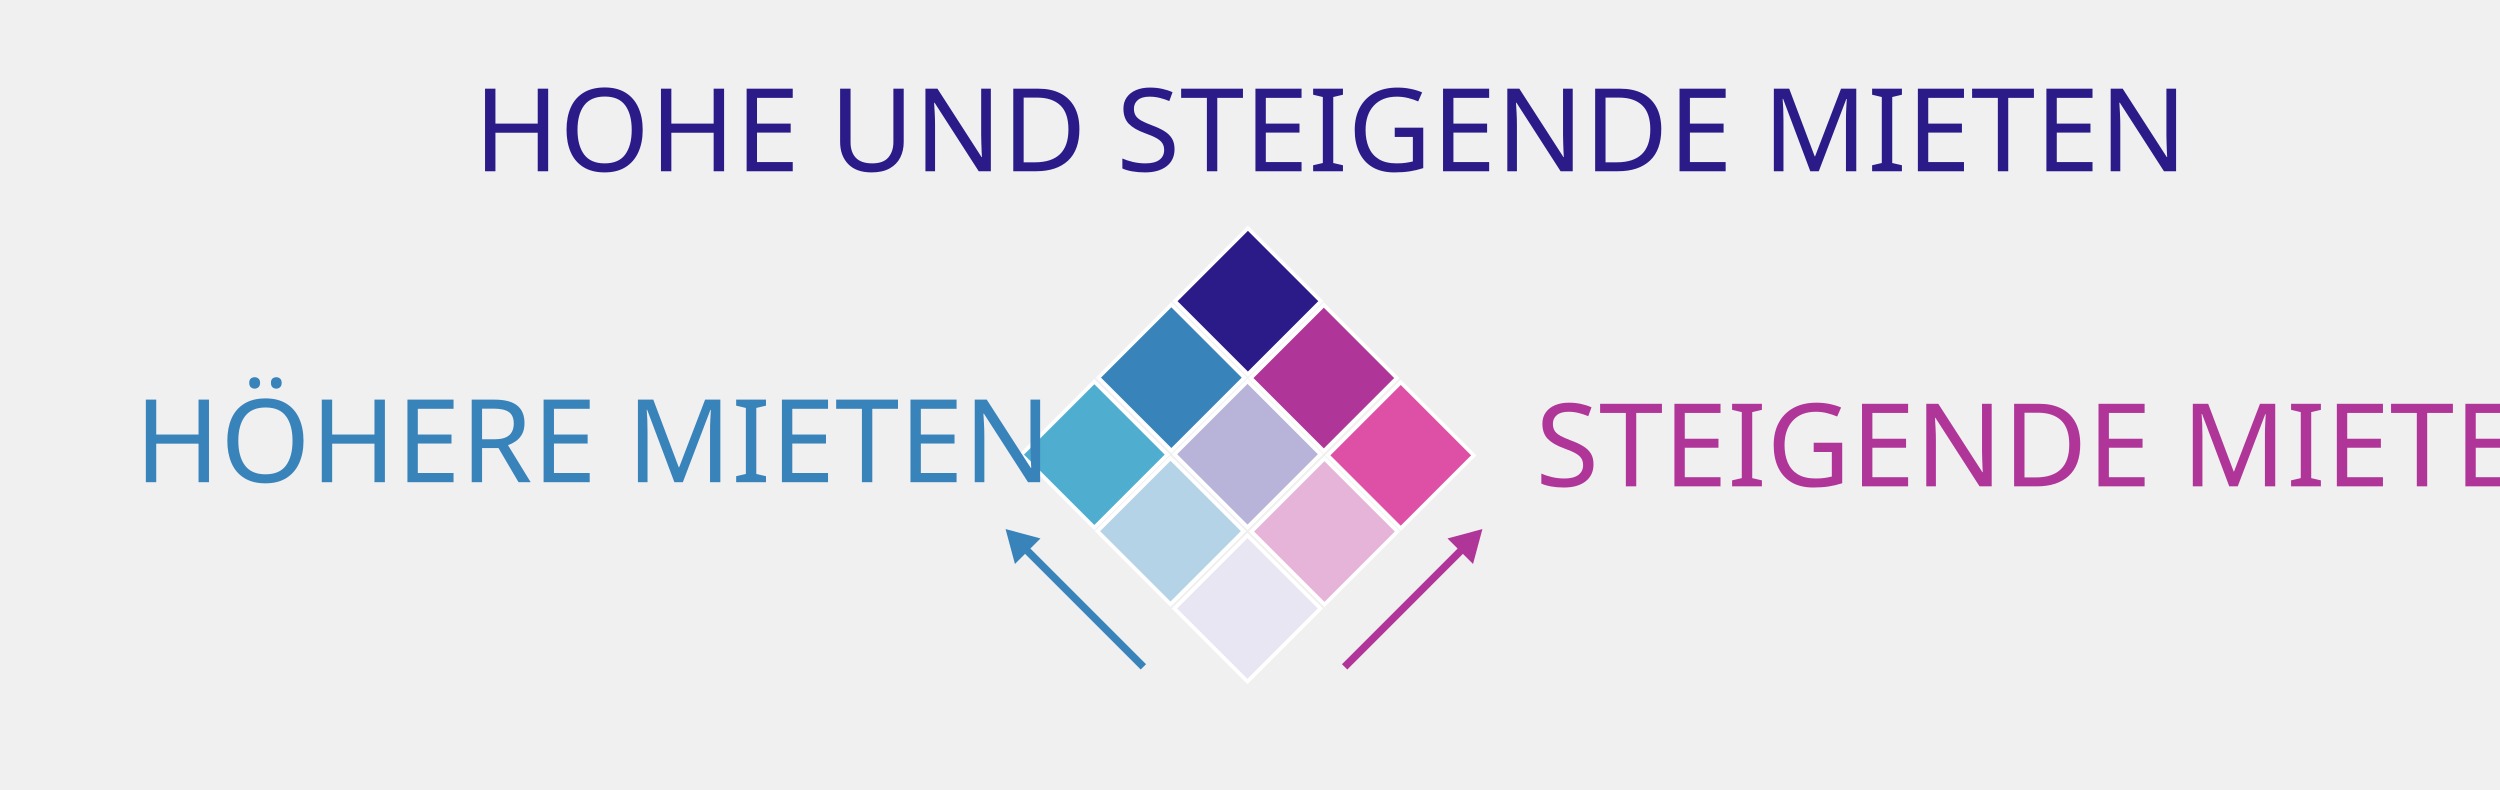
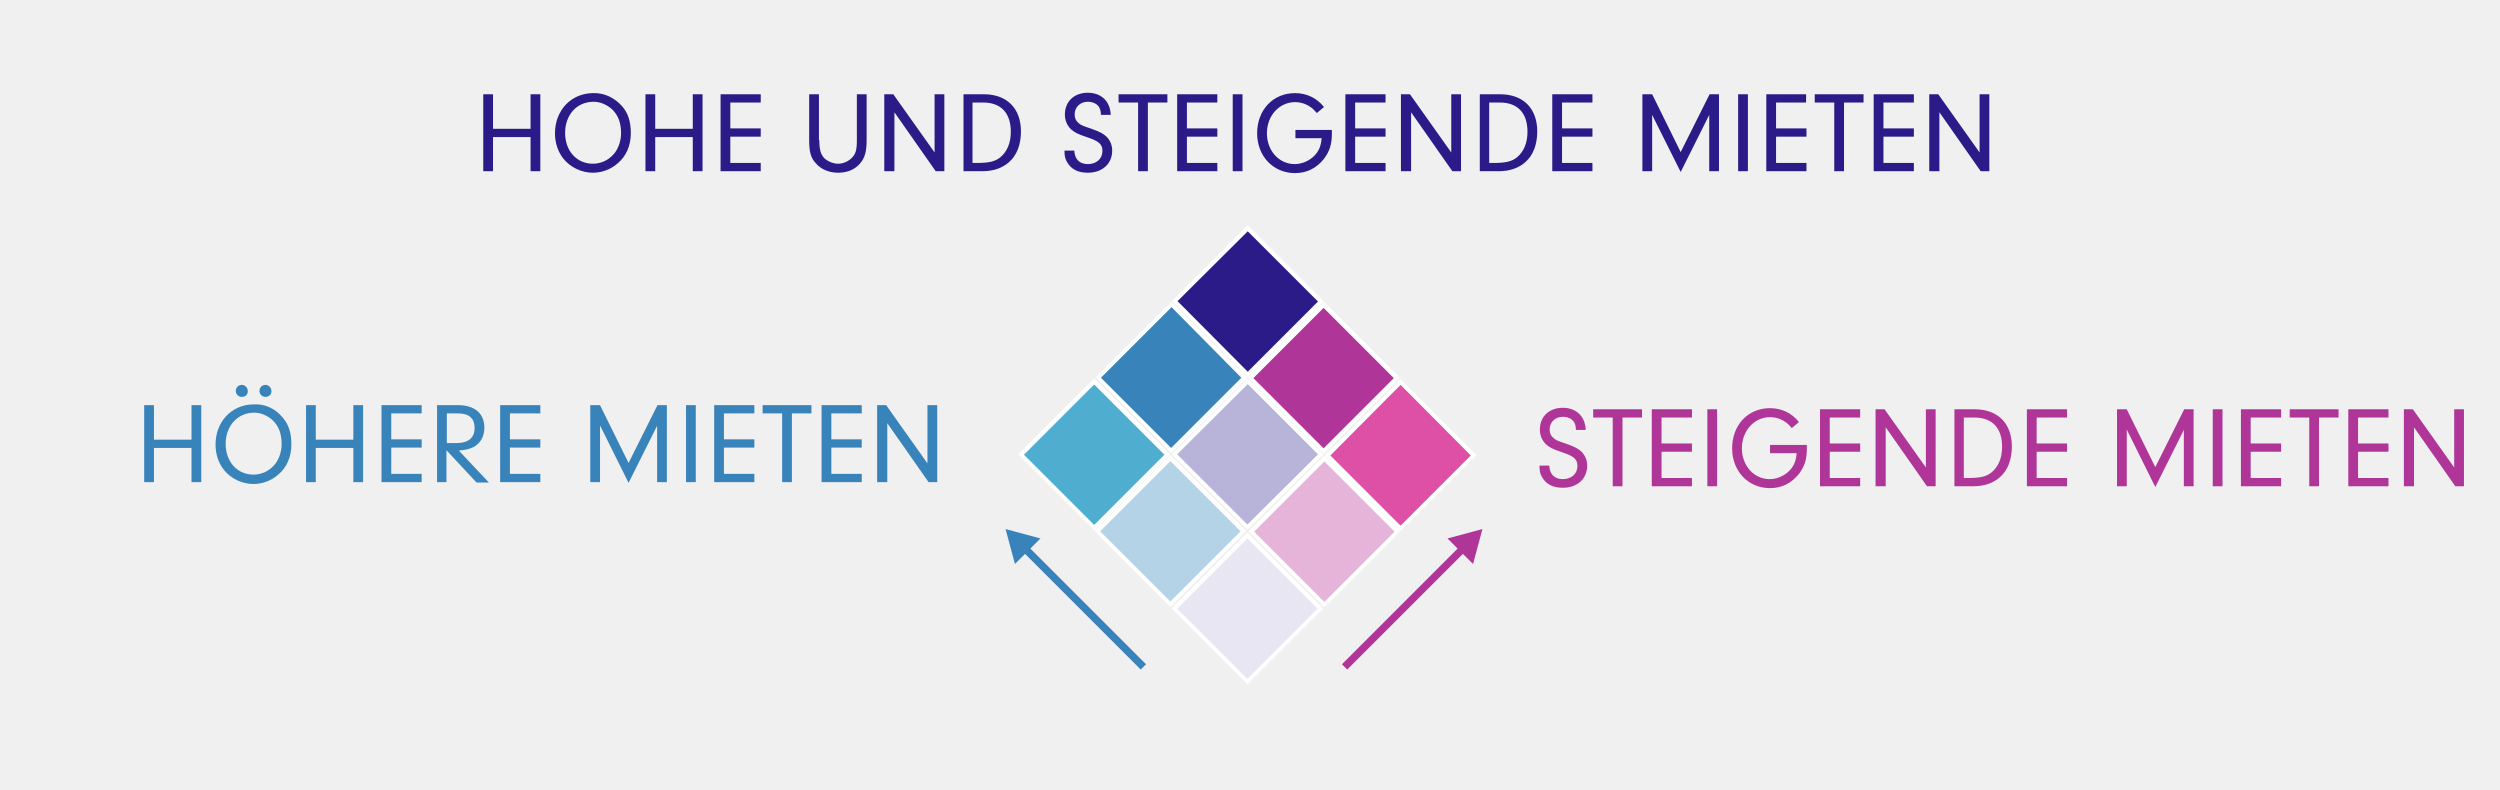
- <svg xmlns="http://www.w3.org/2000/svg" version="1.1" id="Layer_1" x="0px" y="0px" viewBox="0 0 665.8 210.3" style="enable-background:new 0 0 665.8 210.3;" xml:space="preserve">
-   <style type="text/css">
- 	.st0{fill:#4FADD0;stroke:#FFFFFF;stroke-miterlimit:10;}
- 	.st1{fill:#3983BB;stroke:#FFFFFF;stroke-miterlimit:10;}
- 	.st2{fill:#2A1B89;stroke:#FFFFFF;stroke-miterlimit:10;}
- 	.st3{fill:#B5D3E7;stroke:#FFFFFF;stroke-miterlimit:10;}
- 	.st4{fill:#B8B3D8;stroke:#FFFFFF;stroke-miterlimit:10;}
- 	.st5{fill:#B03598;stroke:#FFFFFF;stroke-miterlimit:10;}
- 	.st6{fill:#E8E6F2;stroke:#FFFFFF;stroke-miterlimit:10;}
- 	.st7{fill:#E5B4D8;stroke:#FFFFFF;stroke-miterlimit:10;}
- 	.st8{fill:#DE4FA6;stroke:#FFFFFF;stroke-miterlimit:10;}
- 	.st9{fill:none;}
- 	.st10{fill:#3983BB;}
- 	.st11{font-family:'NeuzeitGro-Reg';}
- 	.st12{font-size:30.783px;}
- 	.st13{fill:#B03598;}
- 	.st14{fill:#2A1B89;}
- 	.st15{fill:#FFFFFF;}
- 	.st16{fill:none;stroke:#B03598;stroke-width:2;stroke-miterlimit:10;}
- 	.st17{fill:none;stroke:#3983BB;stroke-width:2;stroke-miterlimit:10;}
- </style>
+ <svg xmlns="http://www.w3.org/2000/svg" id="Layer_1" viewBox="0 0 665.8 210.3">
+   <style>.st0{fill:#4FADD0;} .st1{fill:#FFFFFF;} .st2{fill:#3983BB;} .st3{fill:#2A1B89;} .st4{fill:#B5D3E7;} .st5{fill:#B8B3D8;} .st6{fill:#B03598;} .st7{fill:#E8E6F2;} .st8{fill:#E5B4D8;} .st9{fill:#DE4FA6;} .st10{fill:none;} .st11{enable-background:new ;}</style>
+   <path class="st0" d="M271.984 121.052l19.445-19.445 19.444 19.445-19.445 19.445z" />
+   <path class="st1" d="M291.4 141.2L271.2 121l20.2-20.2 20.2 20.2-20.2 20.2zm-18.7-20.1l18.7 18.7 18.7-18.7-18.7-18.7-18.7 18.7z" />
+   <path class="st2" d="M292.483 100.562l19.446-19.445 19.444 19.445-19.445 19.445z" />
+   <path class="st1" d="M312 120.7l-20.2-20.2L312 80.4l20.2 20.2-20.2 20.1zm-18.8-20.1l18.7 18.7 18.7-18.7L312 81.8l-18.8 18.8z" />
+   <path class="st3" d="M312.925 80.235L332.37 60.79l19.445 19.445L332.37 99.68z" />
+   <path class="st1" d="M332.3 100.4l-20.2-20.2L332.3 60l20.2 20.2-20.2 20.2zm-18.7-20.2L332.3 99 351 80.3l-18.7-18.7-18.7 18.6z" />
+   <path class="st4" d="M292.284 141.44l19.445-19.446 19.444 19.445-19.445 19.445z" />
+   <path class="st1" d="M311.7 161.6l-20.2-20.2 20.2-20.2 20.2 20.2-20.2 20.2zM293 141.5l18.7 18.7 18.7-18.7-18.7-18.7-18.7 18.7z" />
+   <path class="st5" d="M312.783 120.95l19.446-19.446 19.444 19.445-19.445 19.445z" />
+   <path class="st1" d="M332.2 141.1L312.1 121l20.2-20.2 20.2 20.2-20.3 20.1zM313.5 121l18.7 18.7L351 121l-18.7-18.7-18.8 18.7z" />
  <g>
-     <g>
-       <rect x="277.7" y="107.3" transform="matrix(0.7071 -0.7071 0.7071 0.7071 -0.2371 241.5623)" class="st0" width="27.5" height="27.5" />
-       <rect x="298.2" y="86.8" transform="matrix(0.7071 -0.7071 0.7071 0.7071 20.2745 250.0585)" class="st1" width="27.5" height="27.5" />
-       <rect x="318.6" y="66.5" transform="matrix(0.7071 -0.7071 0.7071 0.7071 40.5917 258.4742)" class="st2" width="27.5" height="27.5" />
-       <rect x="298" y="127.7" transform="matrix(0.7071 -0.7071 0.7071 0.7071 -8.731 261.8851)" class="st3" width="27.5" height="27.5" />
-       <rect x="318.5" y="107.2" transform="matrix(0.7071 -0.7071 0.7071 0.7071 11.7806 270.3813)" class="st4" width="27.5" height="27.5" />
-       <rect x="338.8" y="86.9" transform="matrix(0.7071 -0.7071 0.7071 0.7071 32.0978 278.7969)" class="st5" width="27.5" height="27.5" />
-       <rect x="318.5" y="148.3" transform="matrix(0.7071 -0.7071 0.7071 0.7071 -17.3054 282.4023)" class="st6" width="27.5" height="27.5" />
-       <rect x="339" y="127.8" transform="matrix(0.7071 -0.7071 0.7071 0.7071 3.2062 290.8984)" class="st7" width="27.5" height="27.5" />
-       <rect x="359.3" y="107.5" transform="matrix(0.7071 -0.7071 0.7071 0.7071 23.5234 299.3141)" class="st8" width="27.5" height="27.5" />
-     </g>
-     <rect x="26.5" y="102.8" class="st9" width="229" height="34" />
-     <text transform="matrix(1 0 0 1 35.8589 128.411)" class="st10 st11 st12">HÖHERE MIETEN</text>
-     <rect x="409.4" y="103.9" class="st9" width="259.5" height="34" />
-     <text transform="matrix(1 0 0 1 408.9268 129.5233)" class="st13 st11 st12">STEIGENDE MIETEN</text>
-     <rect x="86.2" y="19.9" class="st9" width="493.2" height="34" />
-     <text transform="matrix(1 0 0 1 126.1919 45.6033)" class="st14 st11 st12">HOHE UND STEIGENDE MIETEN</text>
-     <g>
-       <line class="st15" x1="358.1" y1="177.6" x2="394.8" y2="140.9" />
-       <g>
-         <line class="st16" x1="358.1" y1="177.6" x2="389.9" y2="145.8" />
-         <g>
-           <polygon class="st13" points="392.3,150.2 394.8,140.9 385.5,143.4     " />
-         </g>
-       </g>
-     </g>
-     <g>
-       <line class="st17" x1="304.5" y1="177.6" x2="272.7" y2="145.8" />
-       <g>
-         <polygon class="st10" points="277.1,143.4 267.8,140.9 270.3,150.2    " />
-       </g>
-     </g>
+     <path class="st6" d="M333.083 100.664l19.445-19.445 19.446 19.444-19.446 19.445z" />
+     <path class="st1" d="M352.6 120.8l-20.2-20.2 20.2-20.2 20.2 20.2-20.2 20.2zm-18.8-20.1l18.7 18.7 18.7-18.7L352.5 82l-18.7 18.7z" />
+   </g>
+   <g>
+     <path class="st7" d="M312.788 162.027l19.445-19.445 19.446 19.445-19.447 19.445z" />
+     <path class="st1" d="M332.2 182.2L312 162l20.2-20.2 20.2 20.2-20.2 20.2zm-18.7-20.1l18.7 18.7 18.7-18.7-18.7-18.7-18.7 18.7z" />
+   </g>
+   <g>
+     <path class="st8" d="M333.288 141.537l19.445-19.445 19.445 19.445-19.445 19.445z" />
+     <path class="st1" d="M352.7 161.7l-20.2-20.2 20.2-20.2 20.2 20.2-20.2 20.2zM334 141.6l18.7 18.7 18.7-18.7-18.7-18.7-18.7 18.7z" />
+   </g>
+   <g>
+     <path class="st9" d="M353.588 121.252l19.445-19.446 19.445 19.446-19.445 19.445z" />
+     <path class="st1" d="M373 141.4l-20.2-20.2L373 101l20.2 20.2-20.2 20.2zm-18.7-20.1L373 140l18.7-18.7-18.7-18.8-18.7 18.8z" />
+   </g>
+   <g>
+     <path class="st10" d="M26.5 102.8h229v34h-229z" />
+   </g>
+   <g class="st11">
+     <path class="st2" d="M41 128.4h-2.6v-20.5H41v9.2h10v-9.2h2.6v20.5H51v-9.1H41v9.1zM75.2 111.1c1.7 1.9 2.4 4.2 2.4 7.3 0 3.2-1.2 6.1-3.5 8-1.8 1.6-4.2 2.5-6.6 2.5-3 0-6-1.4-7.9-3.8-1.4-1.8-2.2-4.1-2.2-6.7 0-6.1 4.3-10.7 10.2-10.7 2.9-.2 5.7 1.1 7.6 3.4zm-15.1 7.1c0 4.8 3.1 8.2 7.4 8.2 2.1 0 4.1-.9 5.5-2.5 1.2-1.3 2-3.5 2-5.6 0-2.7-.7-4.7-2.3-6.3-1.4-1.3-3.2-2.1-5-2.1-4.4 0-7.6 3.5-7.6 8.3zm5.9-14c0 .9-.7 1.5-1.6 1.5-.9 0-1.6-.7-1.6-1.6s.7-1.6 1.6-1.6 1.6.8 1.6 1.7zm6.3 0c0 .9-.7 1.5-1.6 1.5-.9 0-1.6-.7-1.6-1.6s.7-1.6 1.6-1.6 1.6.8 1.6 1.7zM84.1 128.4h-2.6v-20.5h2.6v9.2h10v-9.2h2.6v20.5h-2.6v-9.1h-10v9.1zM104.2 117h8.1v2.2h-8.1v7h8.1v2.2h-10.7v-20.5h10.7v2.2h-8.1v6.9zM119 128.4h-2.6v-20.5h5.6c4.4 0 7 2.2 7 6 0 2.3-1 4.2-3 5.2-1 .5-1.9.7-3.8.9l8 8.5h-3.3l-8-8.6v8.5zm2.6-10.4c3.1 0 4.8-1.4 4.8-4s-1.5-3.9-4.4-3.9h-3v7.9h2.6zM135.8 117h8.1v2.2h-8.1v7h8.1v2.2h-10.7v-20.5h10.7v2.2h-8.1v6.9zM159.8 128.4h-2.6v-20.5h2.6l7.6 15.4 7.7-15.4h2.5v20.5H175v-15l-7.6 15.2-7.6-15.3v15.1zM185.3 128.4h-2.6v-20.5h2.6v20.5zM192.8 117h8.1v2.2h-8.1v7h8.1v2.2h-10.7v-20.5h10.7v2.2h-8.1v6.9zM210.9 128.4h-2.6v-18.3h-5.2v-2.2h13v2.2h-5.2v18.3zM221.4 117h8.1v2.2h-8.1v7h8.1v2.2h-10.7v-20.5h10.7v2.2h-8.1v6.9zM236.2 128.4h-2.6v-20.5h2.4l11 15.5v-15.5h2.6v20.5h-2.3l-11-15.7v15.7z" />
+   </g>
+   <g>
+     <path class="st10" d="M409.4 103.9h259.5v34H409.4z" />
+   </g>
+   <g class="st11">
+     <path class="st6" d="M412.6 124c.1 2.3 1.4 3.6 3.6 3.6 2.3 0 3.9-1.4 3.9-3.5 0-1.8-.9-2.6-4.2-3.7-2.4-.8-3.2-1.2-4.2-2.1-1-1-1.6-2.3-1.6-3.9 0-3.5 2.5-5.8 6.1-5.8 3.6 0 6 2.3 6.1 5.9h-2.6c0-1-.2-1.5-.5-2.1-.6-.9-1.7-1.4-3-1.4-2 0-3.5 1.4-3.5 3.4 0 1 .4 1.8 1.2 2.4.6.5 1.2.7 3.3 1.4 2.2.8 3.2 1.3 4.1 2.2.9 1 1.4 2.2 1.4 3.6 0 3.5-2.6 5.9-6.5 5.9-2.6 0-4.4-.9-5.5-2.8-.5-.8-.7-1.7-.7-2.7v-.4h2.6zM432.1 129.5h-2.6v-18.3h-5.2V109h13v2.2h-5.2v18.3zM442.5 118.1h8.1v2.2h-8.1v7h8.1v2.2h-10.7V109h10.7v2.2h-8.1v6.9zM457.3 129.5h-2.6V109h2.6v20.5zM481.2 118.4v1.2c0 2.7-.6 4.6-2.1 6.6-2 2.5-4.6 3.8-7.7 3.8-5.8 0-10.1-4.5-10.1-10.6 0-6.2 4.2-10.7 10.1-10.7 3.1 0 5.8 1.3 7.7 3.7l-1.9 1.6c-.8-.9-1.2-1.3-1.7-1.6-1.1-.8-2.6-1.3-4.1-1.3-4.2 0-7.5 3.6-7.5 8.3 0 4.6 3.2 8.2 7.4 8.2 2.3 0 4.6-1.2 5.9-3 .8-1.1 1.1-2.1 1.3-3.9h-7.1v-2.2h9.8zM487.3 118.1h8.1v2.2h-8.1v7h8.1v2.2h-10.7V109h10.7v2.2h-8.1v6.9zM502.1 129.5h-2.6V109h2.4l11 15.5V109h2.6v20.5h-2.3l-11-15.7v15.7zM520.5 109h5.4c6.2 0 9.9 3.8 9.9 9.9 0 3.5-1.1 6.4-3.2 8.2-1.8 1.6-4.2 2.4-7.1 2.4h-5V109zm2.6 18.3h.9c3.5 0 5-.4 6.4-1.5 1.8-1.5 2.8-3.8 2.8-6.8 0-5-2.6-7.8-7.4-7.8H523v16.1zM542.4 118.1h8.1v2.2h-8.1v7h8.1v2.2h-10.7V109h10.7v2.2h-8.1v6.9zM566.4 129.5h-2.6V109h2.6l7.6 15.4 7.7-15.4h2.5v20.5h-2.6v-15l-7.6 15.2-7.6-15.3v15.1zM591.9 129.5h-2.6V109h2.6v20.5zM599.4 118.1h8.1v2.2h-8.1v7h8.1v2.2h-10.7V109h10.7v2.2h-8.1v6.9zM617.6 129.5H615v-18.3h-5.2V109h13v2.2h-5.2v18.3zM628 118.1h8.1v2.2H628v7h8.1v2.2h-10.7V109h10.7v2.2H628v6.9zM642.8 129.5h-2.6V109h2.4l11 15.5V109h2.6v20.5h-2.3l-11-15.7v15.7z" />
+   </g>
+   <g>
+     <path class="st10" d="M86.2 19.9h493.2v34H86.2z" />
+   </g>
+   <g class="st11">
+     <path class="st3" d="M131.3 45.6h-2.6V25.1h2.6v9.2h10v-9.2h2.6v20.5h-2.6v-9.1h-10v9.1zM165.6 28.2c1.7 1.9 2.4 4.2 2.4 7.3 0 3.2-1.2 6.1-3.5 8-1.8 1.6-4.2 2.5-6.6 2.5-3 0-6-1.4-7.9-3.8-1.4-1.8-2.2-4.1-2.2-6.7 0-6.1 4.3-10.7 10.2-10.7 2.9-.1 5.6 1.2 7.6 3.4zm-15.1 7.2c0 4.8 3.1 8.2 7.4 8.2 2.1 0 4.1-.9 5.5-2.5 1.2-1.3 2-3.5 2-5.6 0-2.7-.7-4.7-2.3-6.3-1.4-1.3-3.2-2.1-5-2.1-4.5 0-7.6 3.5-7.6 8.3zM174.5 45.6h-2.6V25.1h2.6v9.2h10v-9.2h2.6v20.5h-2.6v-9.1h-10v9.1zM194.5 34.2h8.1v2.2h-8.1v7h8.1v2.2h-10.7V25.1h10.7v2.2h-8.1v6.9zM218.2 37.3c0 2.6.4 3.9 1.4 4.9.9.8 2.3 1.4 3.6 1.4s2.7-.6 3.6-1.5c1.1-1.1 1.4-2.1 1.4-4.9V25.1h2.6v12.2c0 3.1-.5 4.8-1.8 6.3-1.4 1.6-3.4 2.4-5.8 2.4s-4.6-.9-6-2.6c-1.3-1.4-1.7-3-1.7-6.2V25.1h2.6v12.2zM238.1 45.6h-2.6V25.1h2.4l11 15.5V25.1h2.6v20.5h-2.3l-11-15.7v15.7zM256.6 25.1h5.4c6.2 0 9.9 3.8 9.9 9.9 0 3.5-1.1 6.4-3.2 8.2-1.8 1.6-4.2 2.4-7.1 2.4h-5V25.1zm2.5 18.3h.9c3.5 0 5-.4 6.4-1.5 1.8-1.5 2.8-3.8 2.8-6.8 0-5-2.6-7.8-7.4-7.8H259v16.1zM286.1 40.1c.1 2.3 1.4 3.6 3.6 3.6 2.3 0 3.9-1.4 3.9-3.5 0-1.8-.9-2.6-4.2-3.7-2.4-.8-3.2-1.2-4.2-2.1-1-1-1.6-2.3-1.6-3.9 0-3.5 2.5-5.8 6.1-5.8 3.6 0 6 2.3 6.1 5.9h-2.6c0-1-.2-1.5-.5-2.1-.6-.9-1.7-1.4-3-1.4-2 0-3.5 1.4-3.5 3.4 0 1 .4 1.8 1.2 2.4.6.5 1.2.7 3.3 1.4 2.2.8 3.2 1.3 4.1 2.2.9 1 1.4 2.2 1.4 3.6 0 3.5-2.6 5.9-6.5 5.9-2.6 0-4.4-.9-5.5-2.8-.5-.8-.7-1.7-.7-2.7v-.4h2.6zM305.7 45.6h-2.6V27.3h-5.2v-2.2h13v2.2h-5.2v18.3zM316.1 34.2h8.1v2.2h-8.1v7h8.1v2.2h-10.7V25.1h10.7v2.2h-8.1v6.9zM330.9 45.6h-2.6V25.1h2.6v20.5zM354.7 34.5v1.2c0 2.7-.6 4.6-2.1 6.6-2 2.5-4.6 3.8-7.7 3.8-5.8 0-10.1-4.5-10.1-10.6 0-6.2 4.2-10.7 10.1-10.7 3.1 0 5.8 1.3 7.7 3.7l-1.9 1.6c-.8-.9-1.2-1.3-1.7-1.6-1.1-.8-2.6-1.3-4.1-1.3-4.2 0-7.5 3.6-7.5 8.3 0 4.6 3.2 8.2 7.4 8.2 2.3 0 4.6-1.2 5.9-3 .8-1.1 1.1-2.1 1.3-3.9h-7v-2.2h9.7zM360.9 34.2h8.1v2.2h-8.1v7h8.1v2.2h-10.7V25.1H369v2.2h-8.1v6.9zM375.7 45.6h-2.6V25.1h2.4l11 15.5V25.1h2.6v20.5h-2.3l-11-15.7v15.7zM394.1 25.1h5.4c6.2 0 9.9 3.8 9.9 9.9 0 3.5-1.1 6.4-3.2 8.2-1.8 1.6-4.2 2.4-7.1 2.4h-5V25.1zm2.6 18.3h.9c3.5 0 5-.4 6.4-1.5 1.8-1.5 2.8-3.8 2.8-6.8 0-5-2.6-7.8-7.4-7.8h-2.8v16.1zM416 34.2h8.1v2.2H416v7h8.1v2.2h-10.7V25.1h10.7v2.2H416v6.9zM440 45.6h-2.6V25.1h2.6l7.6 15.4 7.7-15.4h2.5v20.5h-2.6v-15l-7.6 15.2-7.6-15.2v15zM465.5 45.6h-2.6V25.1h2.6v20.5zM473 34.2h8.1v2.2H473v7h8.1v2.2h-10.7V25.1H481v2.2h-8v6.9zM491.1 45.6h-2.6V27.3h-5.2v-2.2h13v2.2h-5.2v18.3zM501.6 34.2h8.1v2.2h-8.1v7h8.1v2.2H499V25.1h10.7v2.2h-8.1v6.9zM516.4 45.6h-2.6V25.1h2.4l11 15.5V25.1h2.6v20.5h-2.3l-11-15.7v15.7z" />
+   </g>
+   <g>
+     <path class="st10" d="M358.1 177.6l36.7-36.7" />
+     <path class="st6" d="M357.38 176.904l31.82-31.82 1.413 1.415-31.82 31.818z" />
+     <path class="st6" d="M392.3 150.2l2.5-9.3-9.3 2.5z" />
+   </g>
+   <g>
+     <path class="st2" d="M271.98 146.498l1.415-1.414 31.82 31.82-1.415 1.414z" />
+     <path class="st2" d="M277.1 143.4l-9.3-2.5 2.5 9.3z" />
  </g>
</svg>
